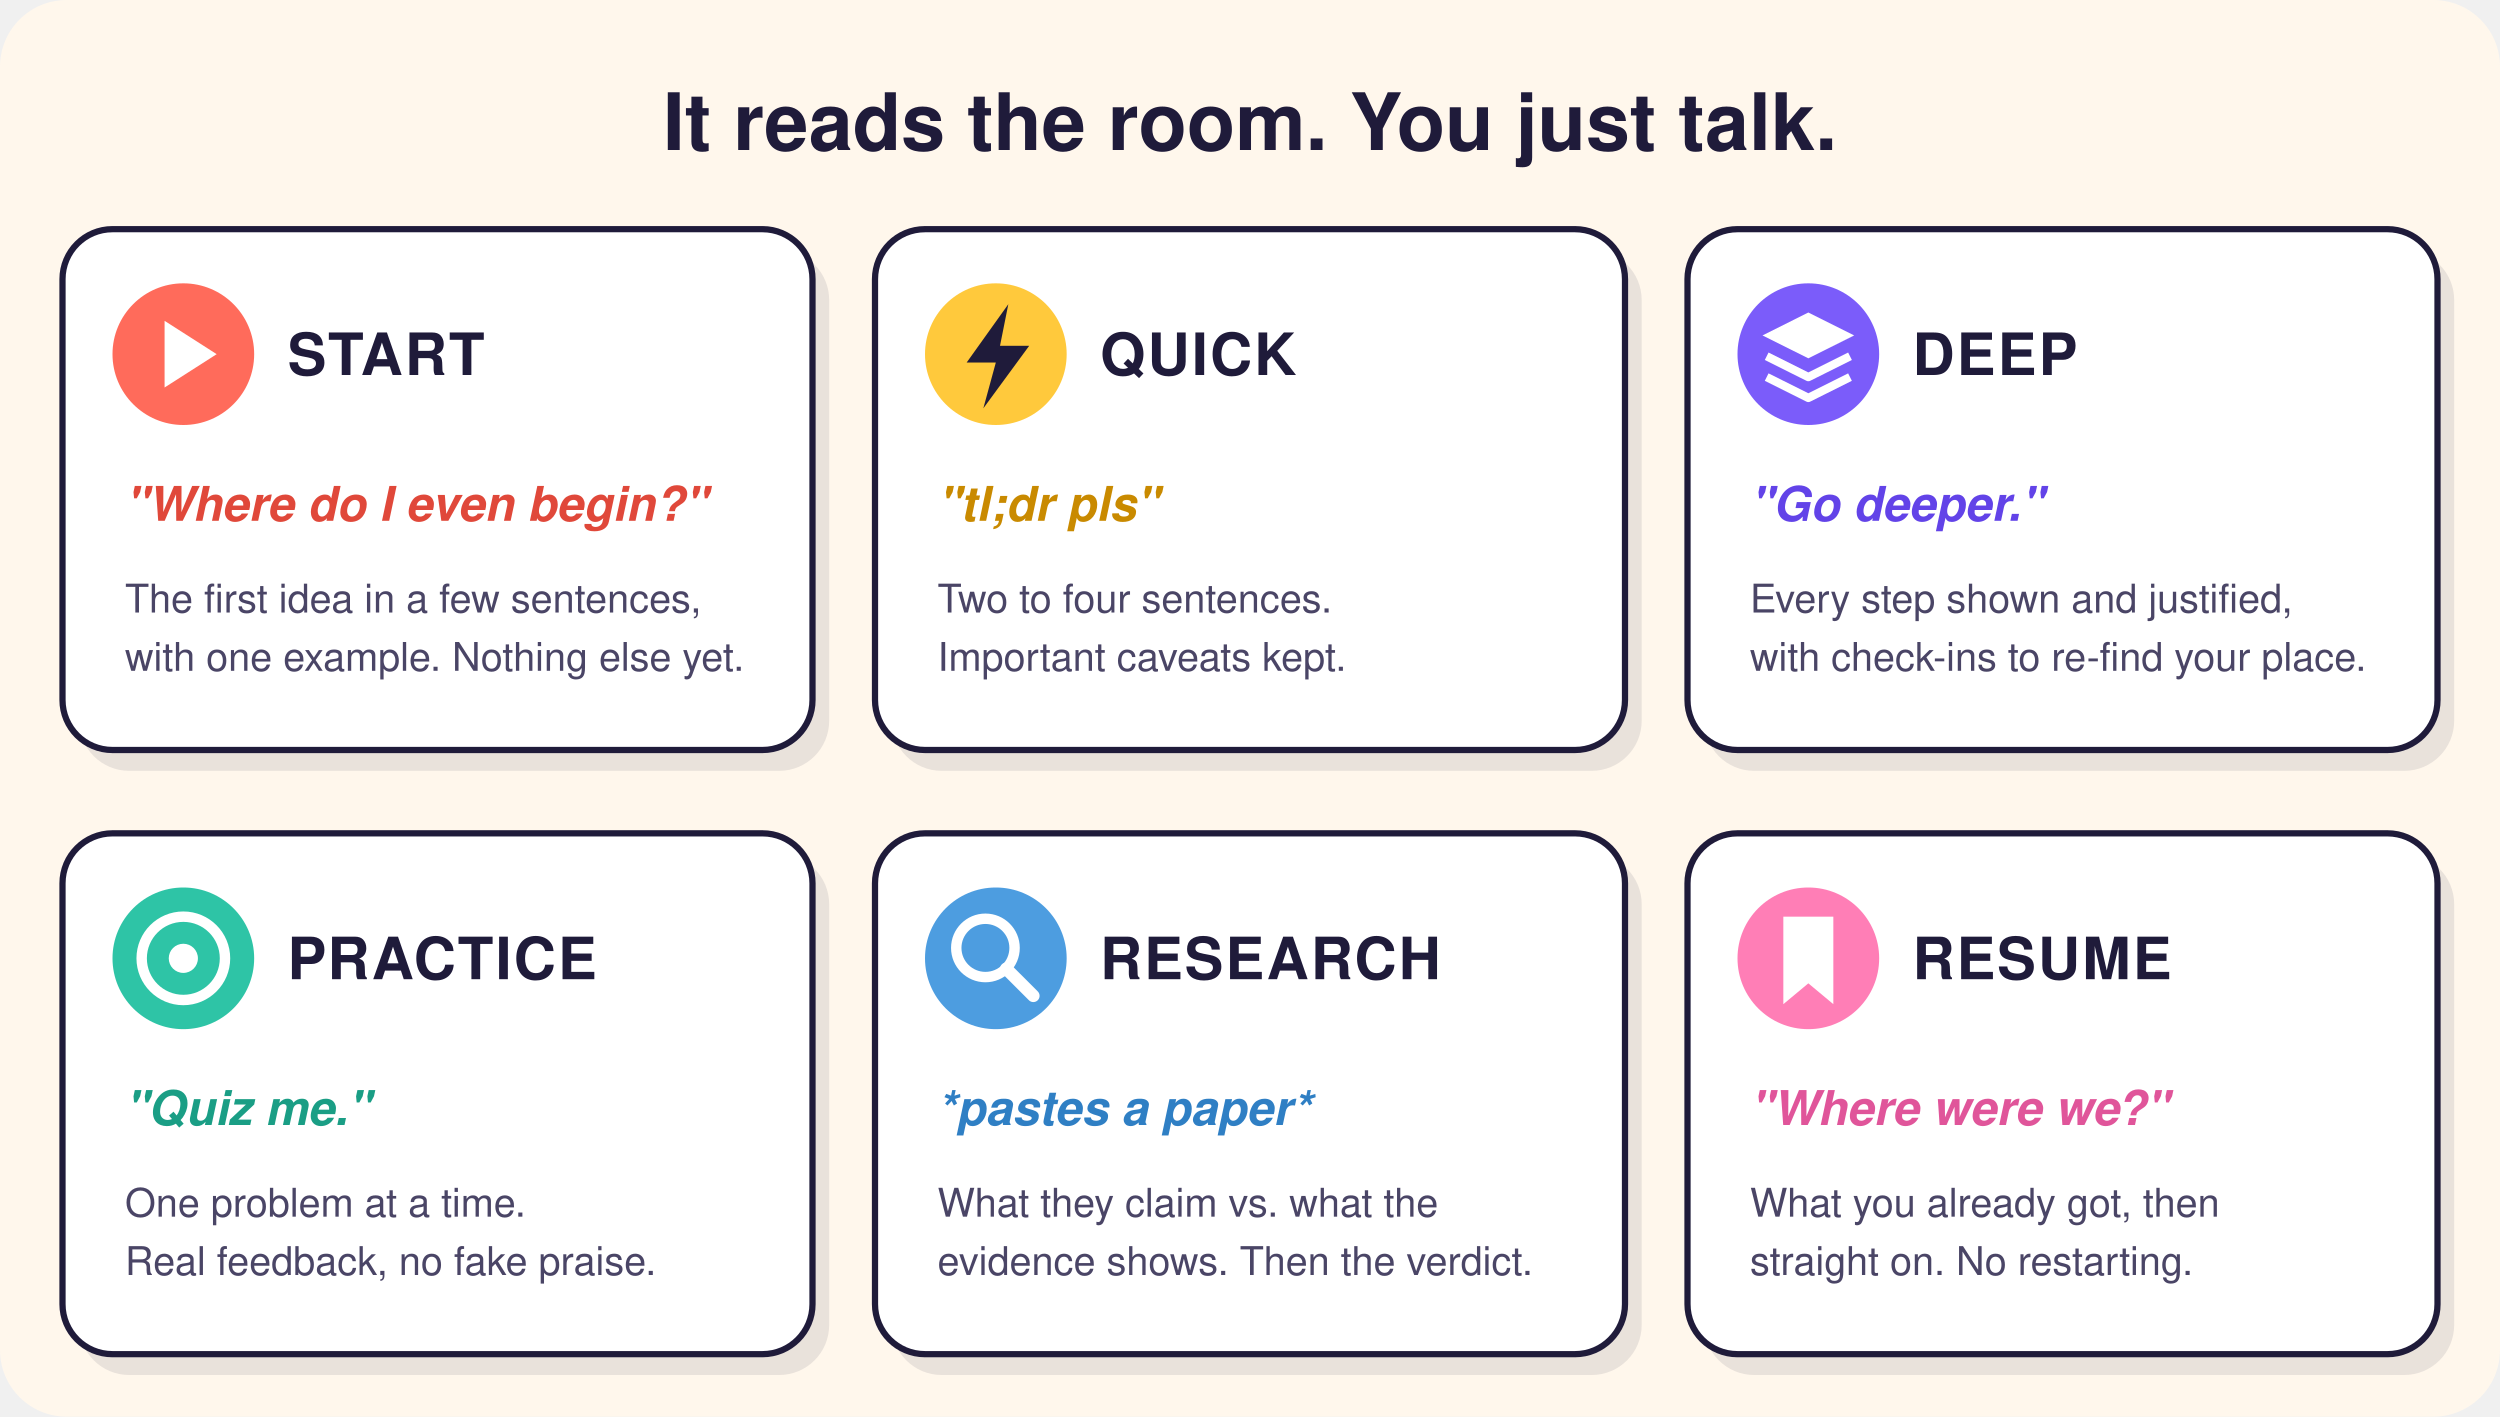
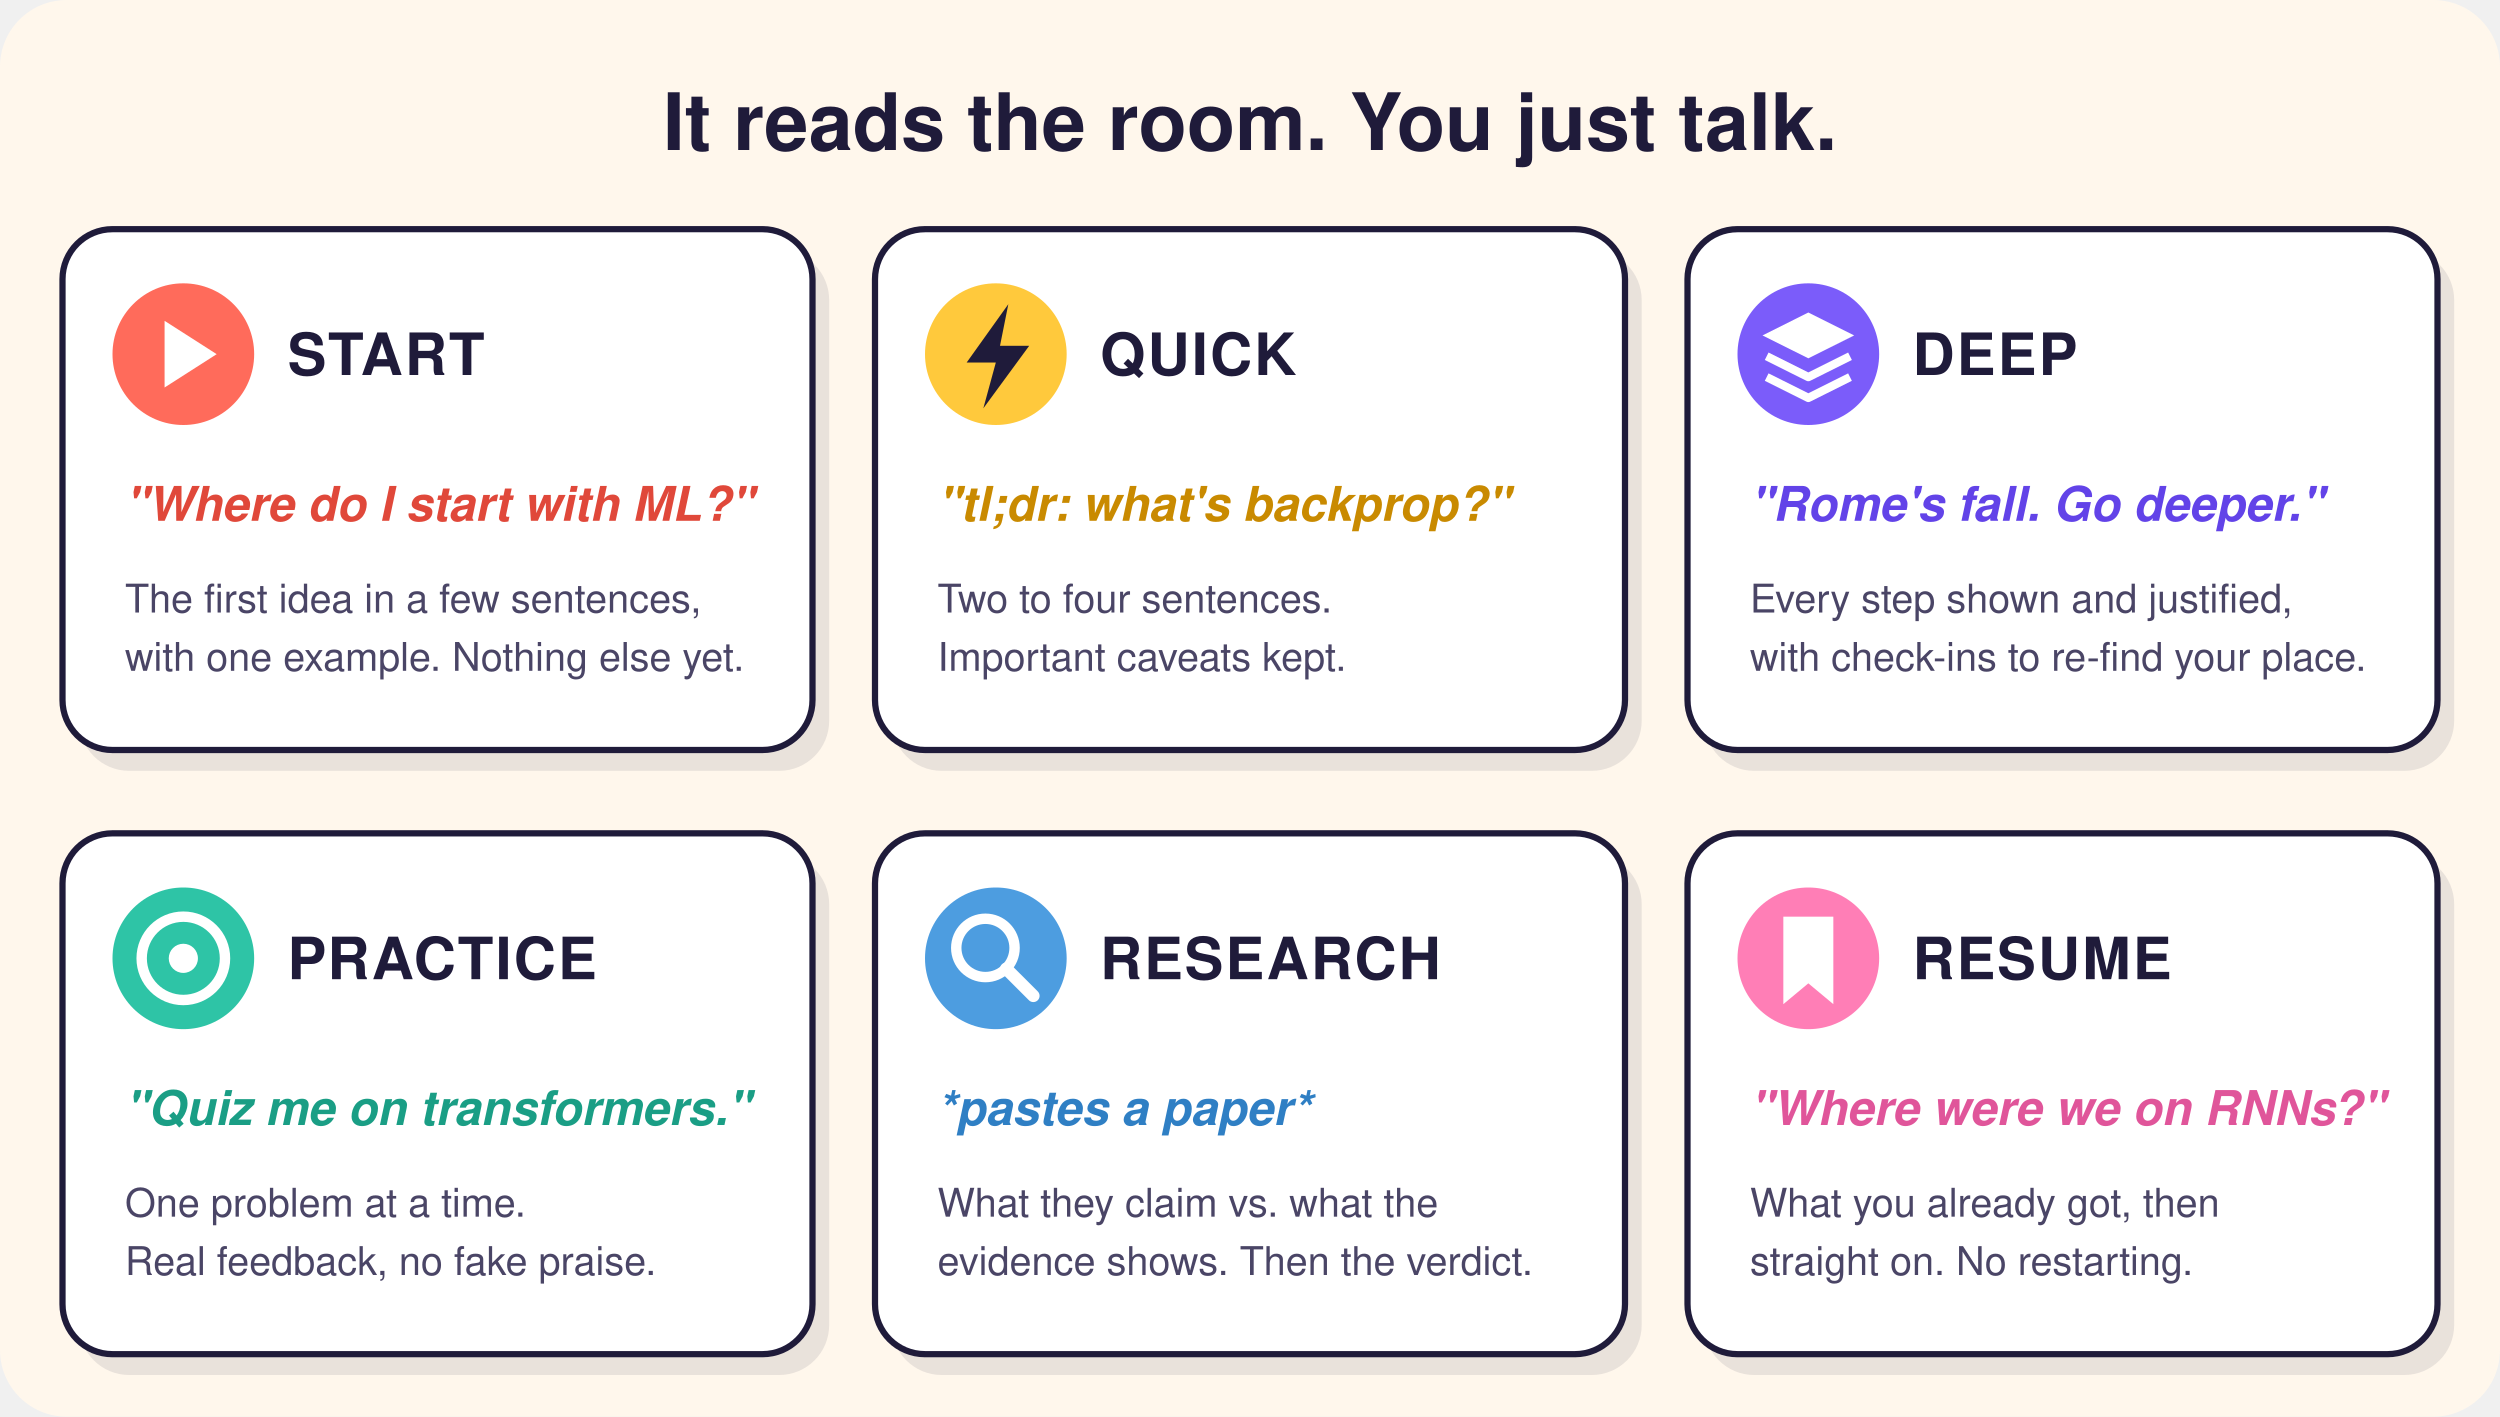
<svg xmlns="http://www.w3.org/2000/svg" width="1200" height="680" viewBox="0 0 1200 680" role="img" aria-labelledby="t">
  <style>
    text{font-family:'Segoe UI','Helvetica Neue',Helvetica,Arial,sans-serif}
    .name{font-size:28px;font-weight:900;fill:#1F1B3A;letter-spacing:1px}
    .say{font-size:23px;font-weight:700;font-style:italic}
    .res{font-size:19px;fill:#4A4566}
  </style>
  <rect width="1200" height="680" rx="32" fill="#FFF7EC" />
  <text x="600" y="72" font-size="38" font-weight="900" fill="#1F1B3A" text-anchor="middle">It reads the room. You just talk.</text>
  <g transform="translate(30 110)">
    <rect x="8" y="10" width="360" height="250" rx="24" fill="#1F1B3A" opacity=".10" />
    <rect width="360" height="250" rx="24" fill="#ffffff" stroke="#1F1B3A" stroke-width="3" />
    <circle cx="58" cy="60" r="34" fill="#FF6B5B" />
    <path d="M49 44 L74 60 L49 76 z" fill="#ffffff" />
    <text x="108" y="70" class="name">START</text>
-     <text x="30" y="140" class="say" fill="#E0483A">"Where do I even begin?"</text>
+     <text x="30" y="140" class="say" fill="#E0483A">"Where do I start with ML?"</text>
    <text x="30" y="184" class="res">The first idea in a few sentences,</text>
    <text x="30" y="212" class="res">with one example. Nothing else yet.</text>
  </g>
  <g transform="translate(420 110)">
    <rect x="8" y="10" width="360" height="250" rx="24" fill="#1F1B3A" opacity=".10" />
    <rect width="360" height="250" rx="24" fill="#ffffff" stroke="#1F1B3A" stroke-width="3" />
    <circle cx="58" cy="60" r="34" fill="#FFC93C" />
    <path d="M64 36 L44 64 L58 64 L52 86 L74 56 L60 56 z" fill="#1F1B3A" />
    <text x="108" y="70" class="name">QUICK</text>
-     <text x="30" y="140" class="say" fill="#C98A00">"tl;dr pls"</text>
+     <text x="30" y="140" class="say" fill="#C98A00">"tl;dr: what's backprop?"</text>
    <text x="30" y="184" class="res">Two to four sentences.</text>
    <text x="30" y="212" class="res">Important caveats kept.</text>
  </g>
  <g transform="translate(810 110)">
    <rect x="8" y="10" width="360" height="250" rx="24" fill="#1F1B3A" opacity=".10" />
    <rect width="360" height="250" rx="24" fill="#ffffff" stroke="#1F1B3A" stroke-width="3" />
    <circle cx="58" cy="60" r="34" fill="#7B5CFA" />
    <path d="M58 40 L80 51 L58 62 L36 51 z" fill="#ffffff" />
    <path d="M38 61 L58 71 L78 61" stroke="#ffffff" stroke-width="4" fill="none" stroke-linejoin="round" />
    <path d="M38 71 L58 81 L78 71" stroke="#ffffff" stroke-width="4" fill="none" stroke-linejoin="round" />
    <text x="108" y="70" class="name">DEEP</text>
-     <text x="30" y="140" class="say" fill="#6243E8">"Go deeper."</text>
+     <text x="30" y="140" class="say" fill="#6243E8">"Rome's fall. Go deeper."</text>
    <text x="30" y="184" class="res">Every step shown and justified,</text>
    <text x="30" y="212" class="res">with check-ins to re-find your place.</text>
  </g>
  <g transform="translate(30 400)">
    <rect x="8" y="10" width="360" height="250" rx="24" fill="#1F1B3A" opacity=".10" />
    <rect width="360" height="250" rx="24" fill="#ffffff" stroke="#1F1B3A" stroke-width="3" />
    <circle cx="58" cy="60" r="34" fill="#2EC4A6" />
    <circle cx="58" cy="60" r="20" fill="none" stroke="#ffffff" stroke-width="5" />
    <circle cx="58" cy="60" r="7" fill="#ffffff" />
    <text x="108" y="70" class="name">PRACTICE</text>
-     <text x="30" y="140" class="say" fill="#1A9E85">"Quiz me."</text>
+     <text x="30" y="140" class="say" fill="#1A9E85">"Quiz me on transformers."</text>
    <text x="30" y="184" class="res">One problem at a time.</text>
    <text x="30" y="212" class="res">Real feedback, no fake praise.</text>
  </g>
  <g transform="translate(420 400)">
    <rect x="8" y="10" width="360" height="250" rx="24" fill="#1F1B3A" opacity=".10" />
    <rect width="360" height="250" rx="24" fill="#ffffff" stroke="#1F1B3A" stroke-width="3" />
    <circle cx="58" cy="60" r="34" fill="#4D9DE0" />
    <circle cx="53" cy="55" r="14" fill="none" stroke="#ffffff" stroke-width="5" />
    <path d="M63 65 L76 78" stroke="#ffffff" stroke-width="6" stroke-linecap="round" />
    <text x="108" y="70" class="name">RESEARCH</text>
    <text x="30" y="140" class="say" fill="#2F7FC4">*pastes a paper*</text>
    <text x="30" y="184" class="res">What they claim vs. what the</text>
    <text x="30" y="212" class="res">evidence shows. Then the verdict.</text>
  </g>
  <g transform="translate(810 400)">
    <rect x="8" y="10" width="360" height="250" rx="24" fill="#1F1B3A" opacity=".10" />
    <rect width="360" height="250" rx="24" fill="#ffffff" stroke="#1F1B3A" stroke-width="3" />
    <circle cx="58" cy="60" r="34" fill="#FF7EB6" />
    <path d="M46 40 H70 V82 L58 72 L46 82 z" fill="#ffffff" />
    <text x="108" y="70" class="name">RESUME</text>
-     <text x="30" y="140" class="say" fill="#E0559A">"Where were we?"</text>
+     <text x="30" y="140" class="say" fill="#E0559A">"Where were we on RNNs?"</text>
    <text x="30" y="184" class="res">What you already got, then</text>
    <text x="30" y="212" class="res">straight on. No restarting.</text>
  </g>
</svg>
